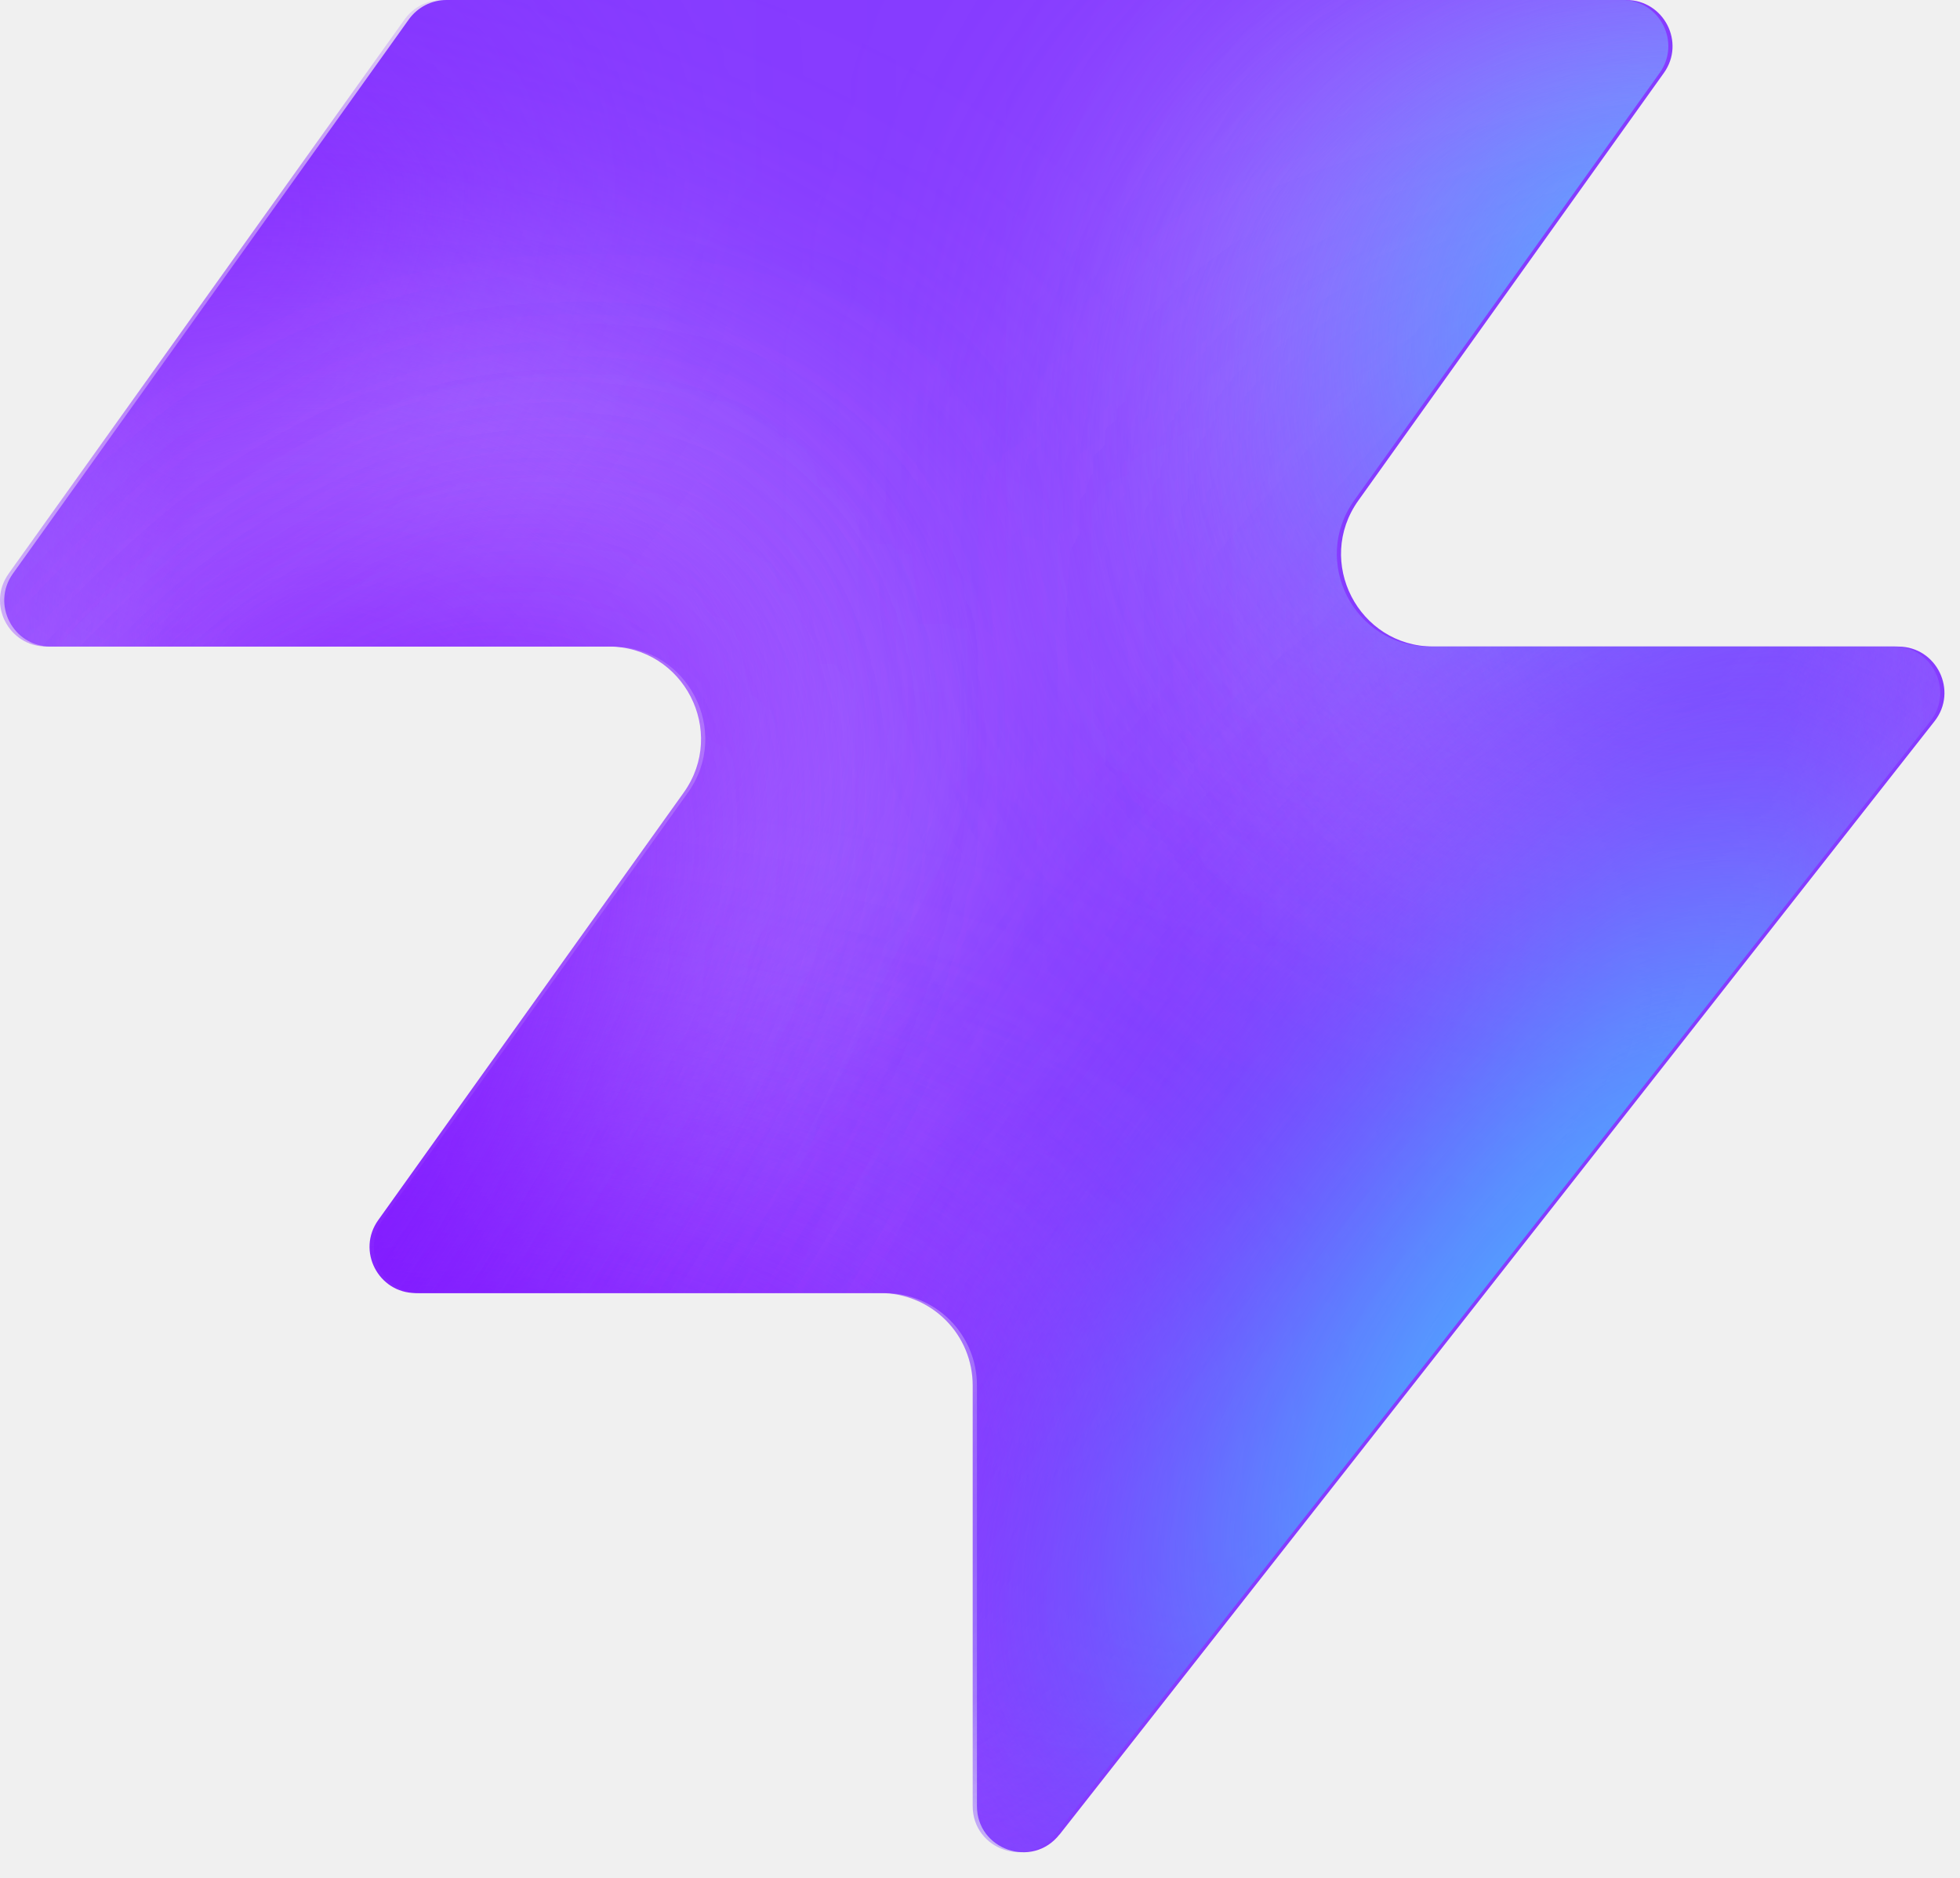
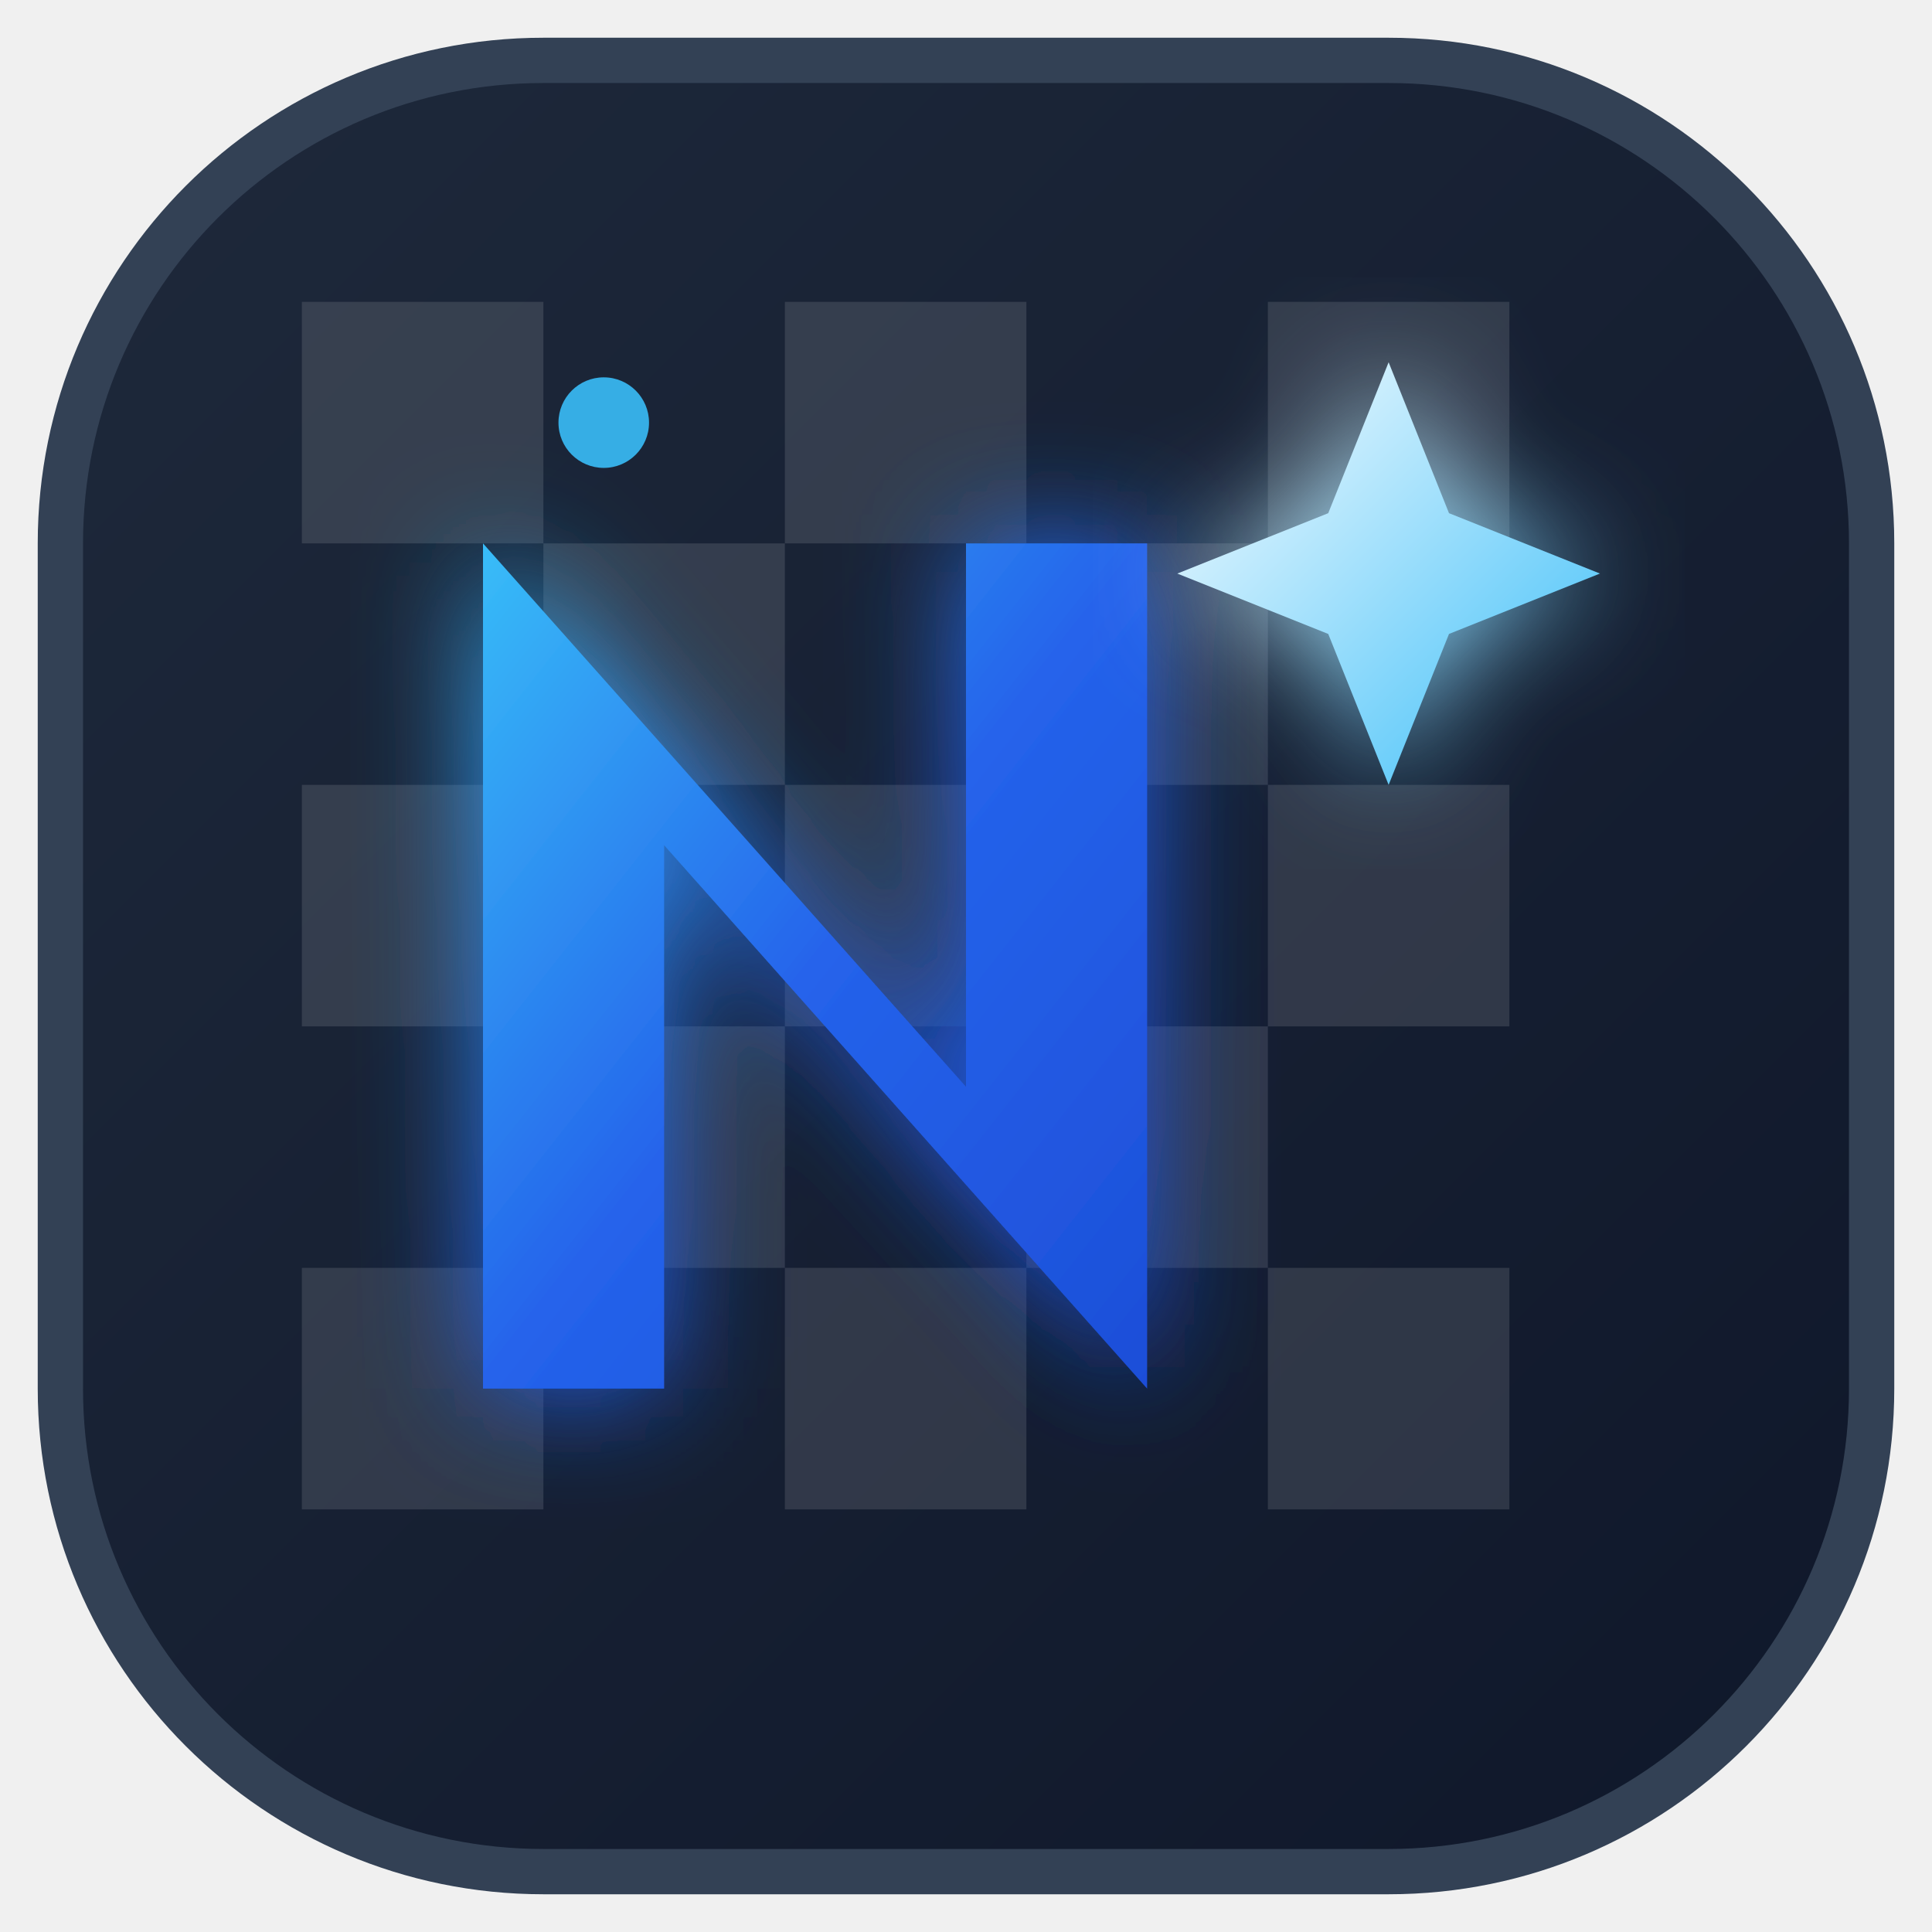
- <svg xmlns="http://www.w3.org/2000/svg" width="48" height="46" fill="none" viewBox="0 0 48 46">
-   <path fill="#863bff" d="M25.946 44.938c-.664.845-2.021.375-2.021-.698V33.937a2.26 2.26 0 0 0-2.262-2.262H10.287c-.92 0-1.456-1.04-.92-1.788l7.48-10.471c1.07-1.497 0-3.578-1.842-3.578H1.237c-.92 0-1.456-1.04-.92-1.788L10.013.474c.214-.297.556-.474.92-.474h28.894c.92 0 1.456 1.04.92 1.788l-7.48 10.471c-1.07 1.498 0 3.579 1.842 3.579h11.377c.943 0 1.473 1.088.89 1.83L25.947 44.94z" style="fill:#863bff;fill:color(display-p3 .525 .23 1);fill-opacity:1" />
-   <mask id="a" width="48" height="46" x="0" y="0" maskUnits="userSpaceOnUse" style="mask-type:alpha">
-     <path fill="#000" d="M25.842 44.938c-.664.844-2.021.375-2.021-.698V33.937a2.26 2.26 0 0 0-2.262-2.262H10.183c-.92 0-1.456-1.04-.92-1.788l7.48-10.471c1.07-1.498 0-3.579-1.842-3.579H1.133c-.92 0-1.456-1.04-.92-1.787L9.91.473c.214-.297.556-.474.92-.474h28.894c.92 0 1.456 1.04.92 1.788l-7.48 10.471c-1.07 1.498 0 3.578 1.842 3.578h11.377c.943 0 1.473 1.088.89 1.832L25.843 44.94z" style="fill:#000;fill-opacity:1" />
-   </mask>
-   <g mask="url(#a)">
-     <g filter="url(#b)">
-       <ellipse cx="5.508" cy="14.704" fill="#ede6ff" rx="5.508" ry="14.704" style="fill:#ede6ff;fill:color(display-p3 .927 .903 1);fill-opacity:1" transform="matrix(.00324 1 1 -.00324 -4.47 31.516)" />
-     </g>
-     <g filter="url(#c)">
-       <ellipse cx="10.399" cy="29.851" fill="#ede6ff" rx="10.399" ry="29.851" style="fill:#ede6ff;fill:color(display-p3 .927 .903 1);fill-opacity:1" transform="matrix(.00324 1 1 -.00324 -39.328 7.883)" />
-     </g>
-     <g filter="url(#d)">
-       <ellipse cx="5.508" cy="30.487" fill="#7e14ff" rx="5.508" ry="30.487" style="fill:#7e14ff;fill:color(display-p3 .492 .077 1);fill-opacity:1" transform="rotate(89.814 -25.913 -14.639)scale(1 -1)" />
-     </g>
-     <g filter="url(#e)">
-       <ellipse cx="5.508" cy="30.599" fill="#7e14ff" rx="5.508" ry="30.599" style="fill:#7e14ff;fill:color(display-p3 .492 .077 1);fill-opacity:1" transform="rotate(89.814 -32.644 -3.334)scale(1 -1)" />
-     </g>
-     <g filter="url(#f)">
-       <ellipse cx="5.508" cy="30.599" fill="#7e14ff" rx="5.508" ry="30.599" style="fill:#7e14ff;fill:color(display-p3 .492 .077 1);fill-opacity:1" transform="matrix(.00324 1 1 -.00324 -34.34 30.47)" />
-     </g>
-     <g filter="url(#g)">
-       <ellipse cx="14.072" cy="22.078" fill="#ede6ff" rx="14.072" ry="22.078" style="fill:#ede6ff;fill:color(display-p3 .927 .903 1);fill-opacity:1" transform="rotate(93.35 24.506 48.493)scale(-1 1)" />
-     </g>
-     <g filter="url(#h)">
-       <ellipse cx="3.47" cy="21.501" fill="#7e14ff" rx="3.47" ry="21.501" style="fill:#7e14ff;fill:color(display-p3 .492 .077 1);fill-opacity:1" transform="rotate(89.009 28.708 47.59)scale(-1 1)" />
-     </g>
-     <g filter="url(#i)">
-       <ellipse cx="3.47" cy="21.501" fill="#7e14ff" rx="3.47" ry="21.501" style="fill:#7e14ff;fill:color(display-p3 .492 .077 1);fill-opacity:1" transform="rotate(89.009 28.708 47.59)scale(-1 1)" />
-     </g>
-     <g filter="url(#j)">
-       <ellipse cx=".387" cy="8.972" fill="#7e14ff" rx="4.407" ry="29.108" style="fill:#7e14ff;fill:color(display-p3 .492 .077 1);fill-opacity:1" transform="rotate(39.51 .387 8.972)" />
-     </g>
-     <g filter="url(#k)">
-       <ellipse cx="47.523" cy="-6.092" fill="#7e14ff" rx="4.407" ry="29.108" style="fill:#7e14ff;fill:color(display-p3 .492 .077 1);fill-opacity:1" transform="rotate(37.892 47.523 -6.092)" />
-     </g>
-     <g filter="url(#l)">
-       <ellipse cx="41.412" cy="6.333" fill="#47bfff" rx="5.971" ry="9.665" style="fill:#47bfff;fill:color(display-p3 .28 .748 1);fill-opacity:1" transform="rotate(37.892 41.412 6.333)" />
-     </g>
-     <g filter="url(#m)">
-       <ellipse cx="-1.879" cy="38.332" fill="#7e14ff" rx="4.407" ry="29.108" style="fill:#7e14ff;fill:color(display-p3 .492 .077 1);fill-opacity:1" transform="rotate(37.892 -1.88 38.332)" />
-     </g>
-     <g filter="url(#n)">
-       <ellipse cx="-1.879" cy="38.332" fill="#7e14ff" rx="4.407" ry="29.108" style="fill:#7e14ff;fill:color(display-p3 .492 .077 1);fill-opacity:1" transform="rotate(37.892 -1.88 38.332)" />
-     </g>
-     <g filter="url(#o)">
-       <ellipse cx="35.651" cy="29.907" fill="#7e14ff" rx="4.407" ry="29.108" style="fill:#7e14ff;fill:color(display-p3 .492 .077 1);fill-opacity:1" transform="rotate(37.892 35.651 29.907)" />
-     </g>
-     <g filter="url(#p)">
-       <ellipse cx="38.418" cy="32.4" fill="#47bfff" rx="5.971" ry="15.297" style="fill:#47bfff;fill:color(display-p3 .28 .748 1);fill-opacity:1" transform="rotate(37.892 38.418 32.4)" />
-     </g>
-   </g>
+ <svg xmlns="http://www.w3.org/2000/svg" viewBox="0 0 64 64" width="64" height="64">
  <defs>
-     <filter id="b" width="60.045" height="41.654" x="-19.77" y="16.149" color-interpolation-filters="sRGB" filterUnits="userSpaceOnUse">
-       <feFlood flood-opacity="0" result="BackgroundImageFix" />
-       <feBlend in="SourceGraphic" in2="BackgroundImageFix" result="shape" />
-       <feGaussianBlur result="effect1_foregroundBlur_2002_17158" stdDeviation="7.659" />
-     </filter>
-     <filter id="c" width="90.34" height="51.437" x="-54.613" y="-7.533" color-interpolation-filters="sRGB" filterUnits="userSpaceOnUse">
-       <feFlood flood-opacity="0" result="BackgroundImageFix" />
-       <feBlend in="SourceGraphic" in2="BackgroundImageFix" result="shape" />
-       <feGaussianBlur result="effect1_foregroundBlur_2002_17158" stdDeviation="7.659" />
-     </filter>
-     <filter id="d" width="79.355" height="29.4" x="-49.64" y="2.03" color-interpolation-filters="sRGB" filterUnits="userSpaceOnUse">
-       <feFlood flood-opacity="0" result="BackgroundImageFix" />
-       <feBlend in="SourceGraphic" in2="BackgroundImageFix" result="shape" />
-       <feGaussianBlur result="effect1_foregroundBlur_2002_17158" stdDeviation="4.596" />
-     </filter>
-     <filter id="e" width="79.579" height="29.4" x="-45.045" y="20.029" color-interpolation-filters="sRGB" filterUnits="userSpaceOnUse">
-       <feFlood flood-opacity="0" result="BackgroundImageFix" />
-       <feBlend in="SourceGraphic" in2="BackgroundImageFix" result="shape" />
-       <feGaussianBlur result="effect1_foregroundBlur_2002_17158" stdDeviation="4.596" />
-     </filter>
-     <filter id="f" width="79.579" height="29.4" x="-43.513" y="21.178" color-interpolation-filters="sRGB" filterUnits="userSpaceOnUse">
-       <feFlood flood-opacity="0" result="BackgroundImageFix" />
-       <feBlend in="SourceGraphic" in2="BackgroundImageFix" result="shape" />
-       <feGaussianBlur result="effect1_foregroundBlur_2002_17158" stdDeviation="4.596" />
-     </filter>
-     <filter id="g" width="74.749" height="58.852" x="15.756" y="-17.901" color-interpolation-filters="sRGB" filterUnits="userSpaceOnUse">
-       <feFlood flood-opacity="0" result="BackgroundImageFix" />
-       <feBlend in="SourceGraphic" in2="BackgroundImageFix" result="shape" />
-       <feGaussianBlur result="effect1_foregroundBlur_2002_17158" stdDeviation="7.659" />
-     </filter>
-     <filter id="h" width="61.377" height="25.362" x="23.548" y="2.284" color-interpolation-filters="sRGB" filterUnits="userSpaceOnUse">
-       <feFlood flood-opacity="0" result="BackgroundImageFix" />
-       <feBlend in="SourceGraphic" in2="BackgroundImageFix" result="shape" />
-       <feGaussianBlur result="effect1_foregroundBlur_2002_17158" stdDeviation="4.596" />
-     </filter>
-     <filter id="i" width="61.377" height="25.362" x="23.548" y="2.284" color-interpolation-filters="sRGB" filterUnits="userSpaceOnUse">
-       <feFlood flood-opacity="0" result="BackgroundImageFix" />
-       <feBlend in="SourceGraphic" in2="BackgroundImageFix" result="shape" />
-       <feGaussianBlur result="effect1_foregroundBlur_2002_17158" stdDeviation="4.596" />
-     </filter>
-     <filter id="j" width="56.045" height="63.649" x="-27.636" y="-22.853" color-interpolation-filters="sRGB" filterUnits="userSpaceOnUse">
-       <feFlood flood-opacity="0" result="BackgroundImageFix" />
-       <feBlend in="SourceGraphic" in2="BackgroundImageFix" result="shape" />
-       <feGaussianBlur result="effect1_foregroundBlur_2002_17158" stdDeviation="4.596" />
-     </filter>
-     <filter id="k" width="54.814" height="64.646" x="20.116" y="-38.415" color-interpolation-filters="sRGB" filterUnits="userSpaceOnUse">
-       <feFlood flood-opacity="0" result="BackgroundImageFix" />
-       <feBlend in="SourceGraphic" in2="BackgroundImageFix" result="shape" />
-       <feGaussianBlur result="effect1_foregroundBlur_2002_17158" stdDeviation="4.596" />
-     </filter>
-     <filter id="l" width="33.541" height="35.313" x="24.641" y="-11.323" color-interpolation-filters="sRGB" filterUnits="userSpaceOnUse">
-       <feFlood flood-opacity="0" result="BackgroundImageFix" />
-       <feBlend in="SourceGraphic" in2="BackgroundImageFix" result="shape" />
-       <feGaussianBlur result="effect1_foregroundBlur_2002_17158" stdDeviation="4.596" />
-     </filter>
-     <filter id="m" width="54.814" height="64.646" x="-29.286" y="6.009" color-interpolation-filters="sRGB" filterUnits="userSpaceOnUse">
-       <feFlood flood-opacity="0" result="BackgroundImageFix" />
-       <feBlend in="SourceGraphic" in2="BackgroundImageFix" result="shape" />
-       <feGaussianBlur result="effect1_foregroundBlur_2002_17158" stdDeviation="4.596" />
-     </filter>
-     <filter id="n" width="54.814" height="64.646" x="-29.286" y="6.009" color-interpolation-filters="sRGB" filterUnits="userSpaceOnUse">
-       <feFlood flood-opacity="0" result="BackgroundImageFix" />
-       <feBlend in="SourceGraphic" in2="BackgroundImageFix" result="shape" />
-       <feGaussianBlur result="effect1_foregroundBlur_2002_17158" stdDeviation="4.596" />
-     </filter>
-     <filter id="o" width="54.814" height="64.646" x="8.244" y="-2.416" color-interpolation-filters="sRGB" filterUnits="userSpaceOnUse">
-       <feFlood flood-opacity="0" result="BackgroundImageFix" />
-       <feBlend in="SourceGraphic" in2="BackgroundImageFix" result="shape" />
-       <feGaussianBlur result="effect1_foregroundBlur_2002_17158" stdDeviation="4.596" />
-     </filter>
-     <filter id="p" width="39.409" height="43.623" x="18.713" y="10.588" color-interpolation-filters="sRGB" filterUnits="userSpaceOnUse">
-       <feFlood flood-opacity="0" result="BackgroundImageFix" />
-       <feBlend in="SourceGraphic" in2="BackgroundImageFix" result="shape" />
-       <feGaussianBlur result="effect1_foregroundBlur_2002_17158" stdDeviation="4.596" />
+     <linearGradient id="bgGrad" x1="0%" y1="0%" x2="100%" y2="100%">
+       <stop offset="0%" stop-color="#1e293b" />
+       <stop offset="100%" stop-color="#0f172a" />
+     </linearGradient>
+     <linearGradient id="primaryGrad" x1="0%" y1="0%" x2="100%" y2="100%">
+       <stop offset="0%" stop-color="#38bdf8" />
+       <stop offset="50%" stop-color="#2563eb" />
+       <stop offset="100%" stop-color="#1d4ed8" />
+     </linearGradient>
+     <linearGradient id="sparkleGrad" x1="0%" y1="0%" x2="100%" y2="100%">
+       <stop offset="0%" stop-color="#ffffff" />
+       <stop offset="100%" stop-color="#38bdf8" />
+     </linearGradient>
+     <filter id="glow" x="-20%" y="-20%" width="140%" height="140%">
+       <feGaussianBlur stdDeviation="2" result="blur" />
+       <feComposite in="SourceGraphic" in2="blur" operator="over" />
    </filter>
  </defs>
+   <rect x="2" y="2" width="60" height="60" rx="16" fill="url(#bgGrad)" stroke="#334155" stroke-width="1.5" />
+   <g opacity="0.12">
+     <rect x="10" y="10" width="8" height="8" fill="#ffffff" />
+     <rect x="26" y="10" width="8" height="8" fill="#ffffff" />
+     <rect x="42" y="10" width="8" height="8" fill="#ffffff" />
+     <rect x="18" y="18" width="8" height="8" fill="#ffffff" />
+     <rect x="34" y="18" width="8" height="8" fill="#ffffff" />
+     <rect x="10" y="26" width="8" height="8" fill="#ffffff" />
+     <rect x="26" y="26" width="8" height="8" fill="#ffffff" />
+     <rect x="42" y="26" width="8" height="8" fill="#ffffff" />
+     <rect x="18" y="34" width="8" height="8" fill="#ffffff" />
+     <rect x="34" y="34" width="8" height="8" fill="#ffffff" />
+     <rect x="10" y="42" width="8" height="8" fill="#ffffff" />
+     <rect x="26" y="42" width="8" height="8" fill="#ffffff" />
+     <rect x="42" y="42" width="8" height="8" fill="#ffffff" />
+   </g>
+   <path d="M16 46V18L32 36V18H38V46L22 28V46H16Z" fill="url(#primaryGrad)" filter="url(#glow)" />
+   <path d="M46 12L48 17L53 19L48 21L46 26L44 21L39 19L44 17Z" fill="url(#sparkleGrad)" filter="url(#glow)" />
+   <circle cx="20" cy="14" r="1.5" fill="#38bdf8" opacity="0.9" />
</svg>
